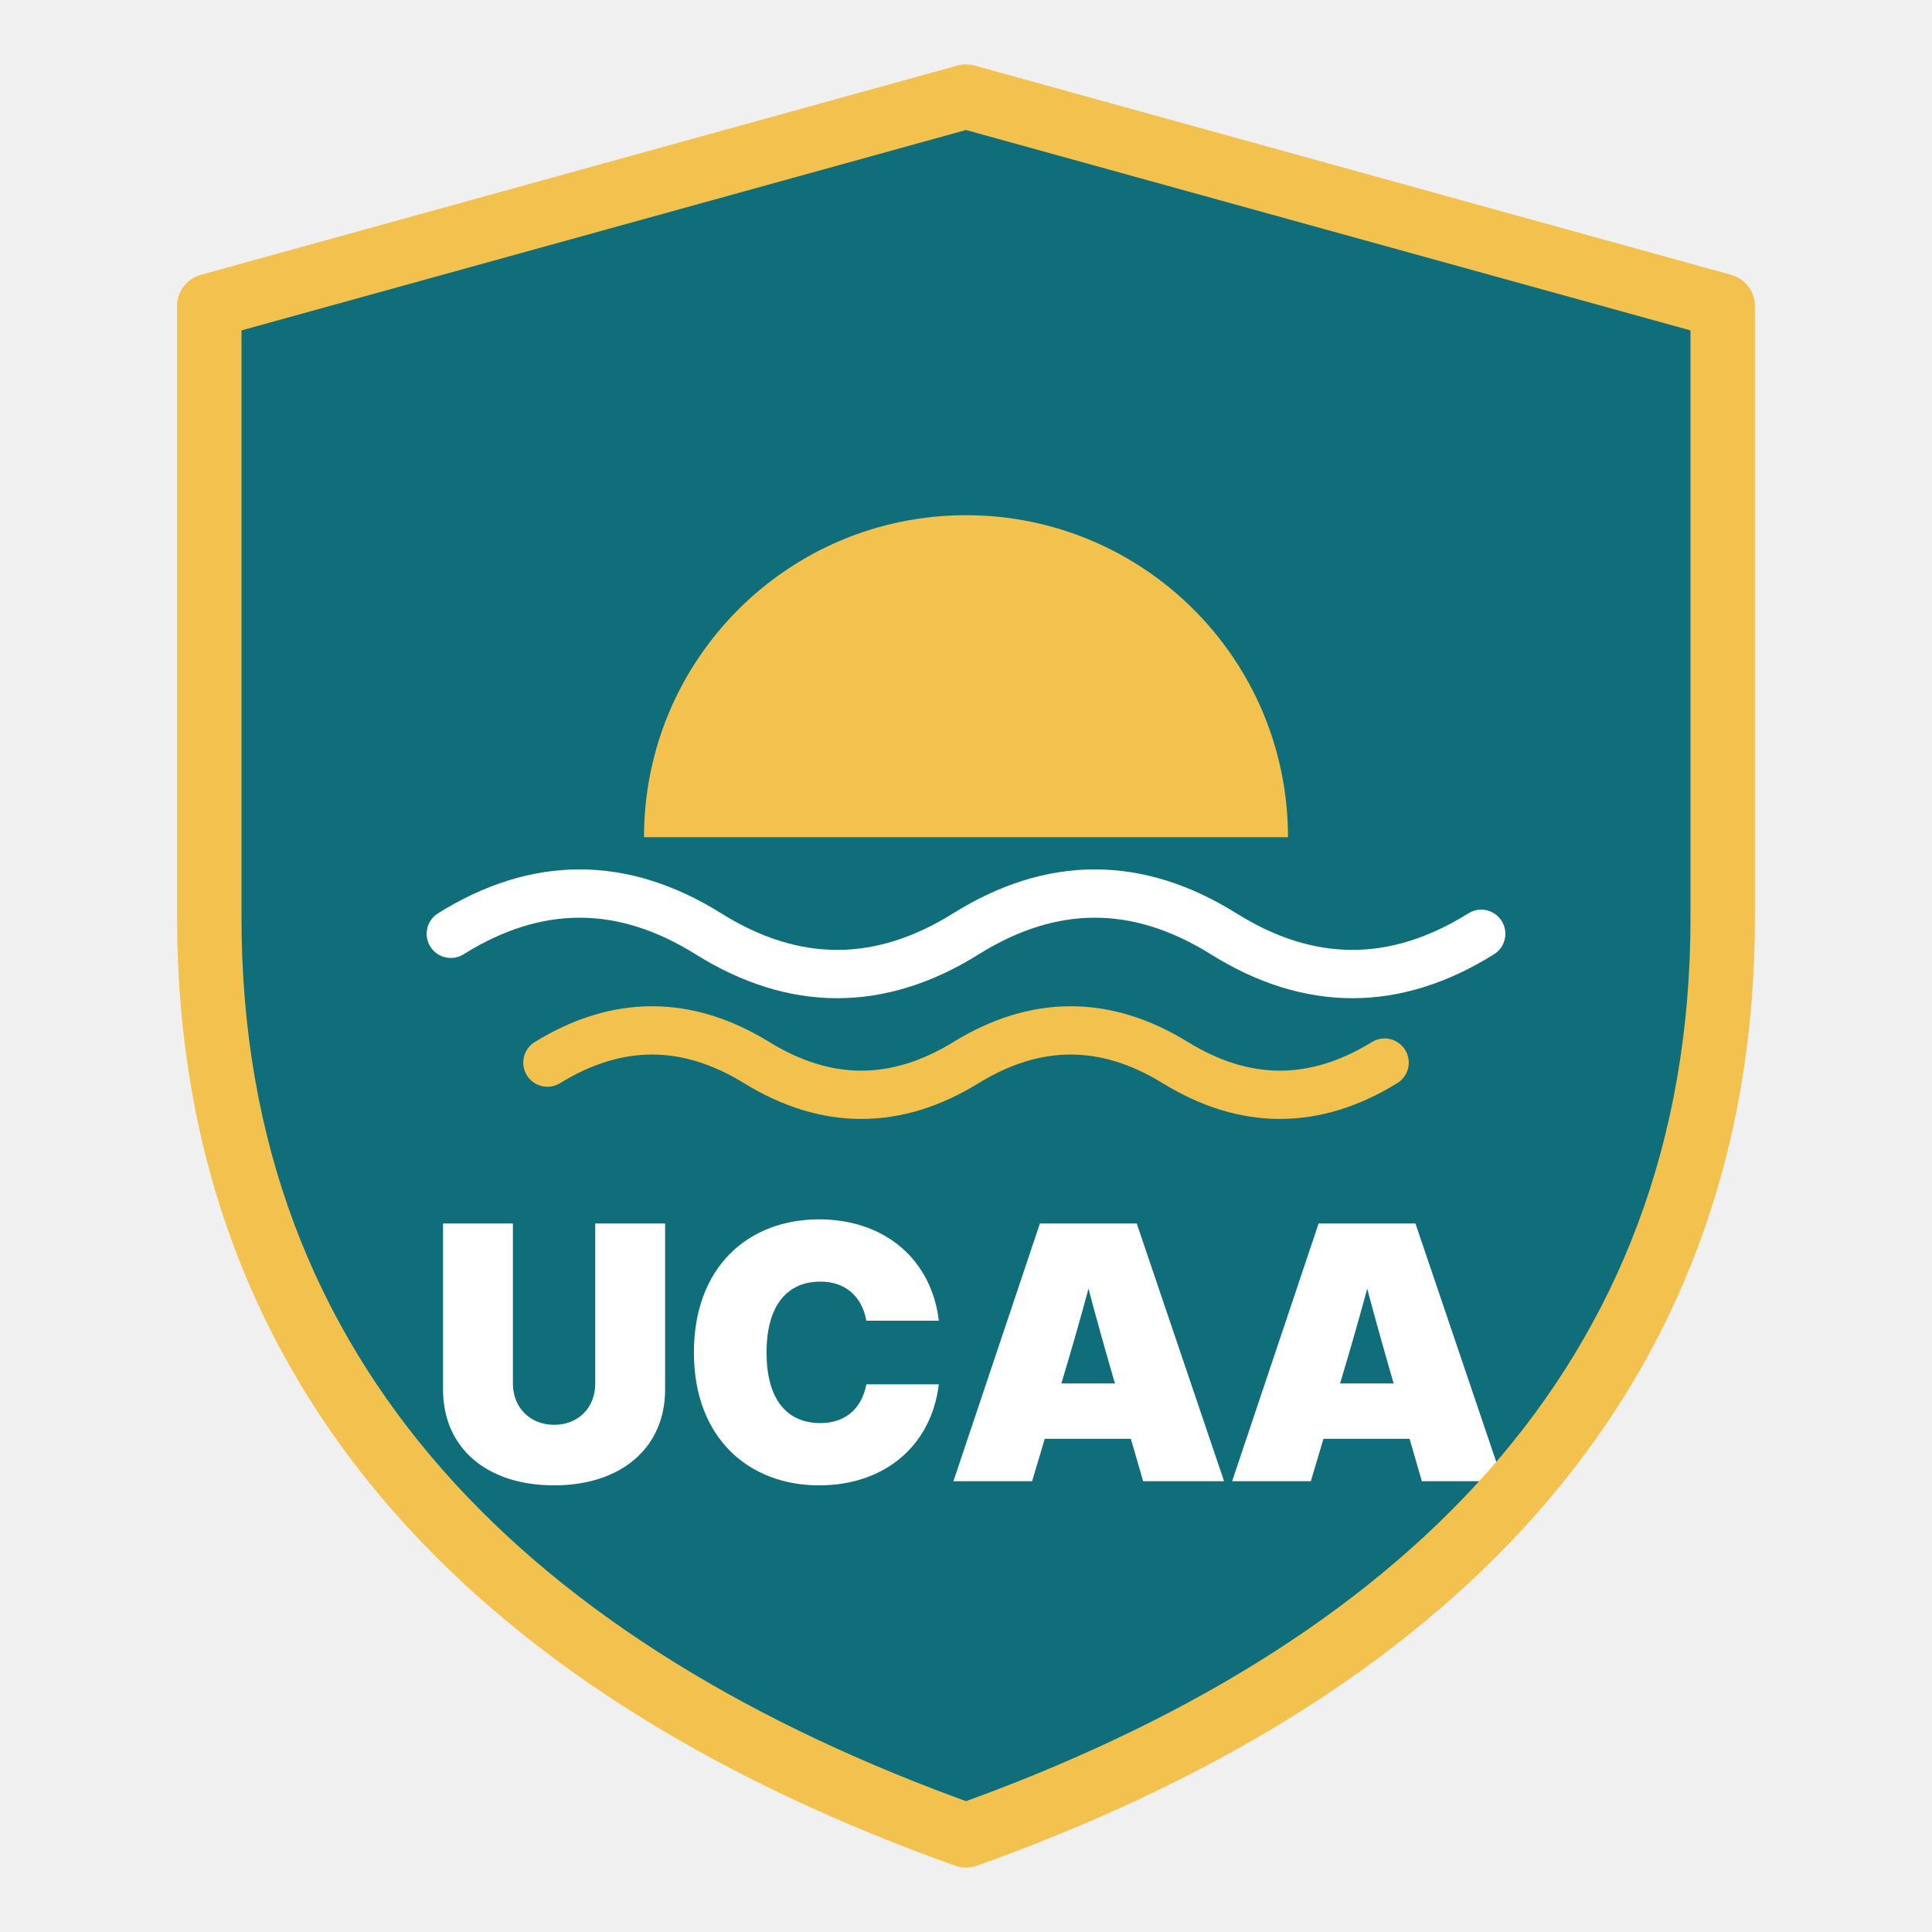
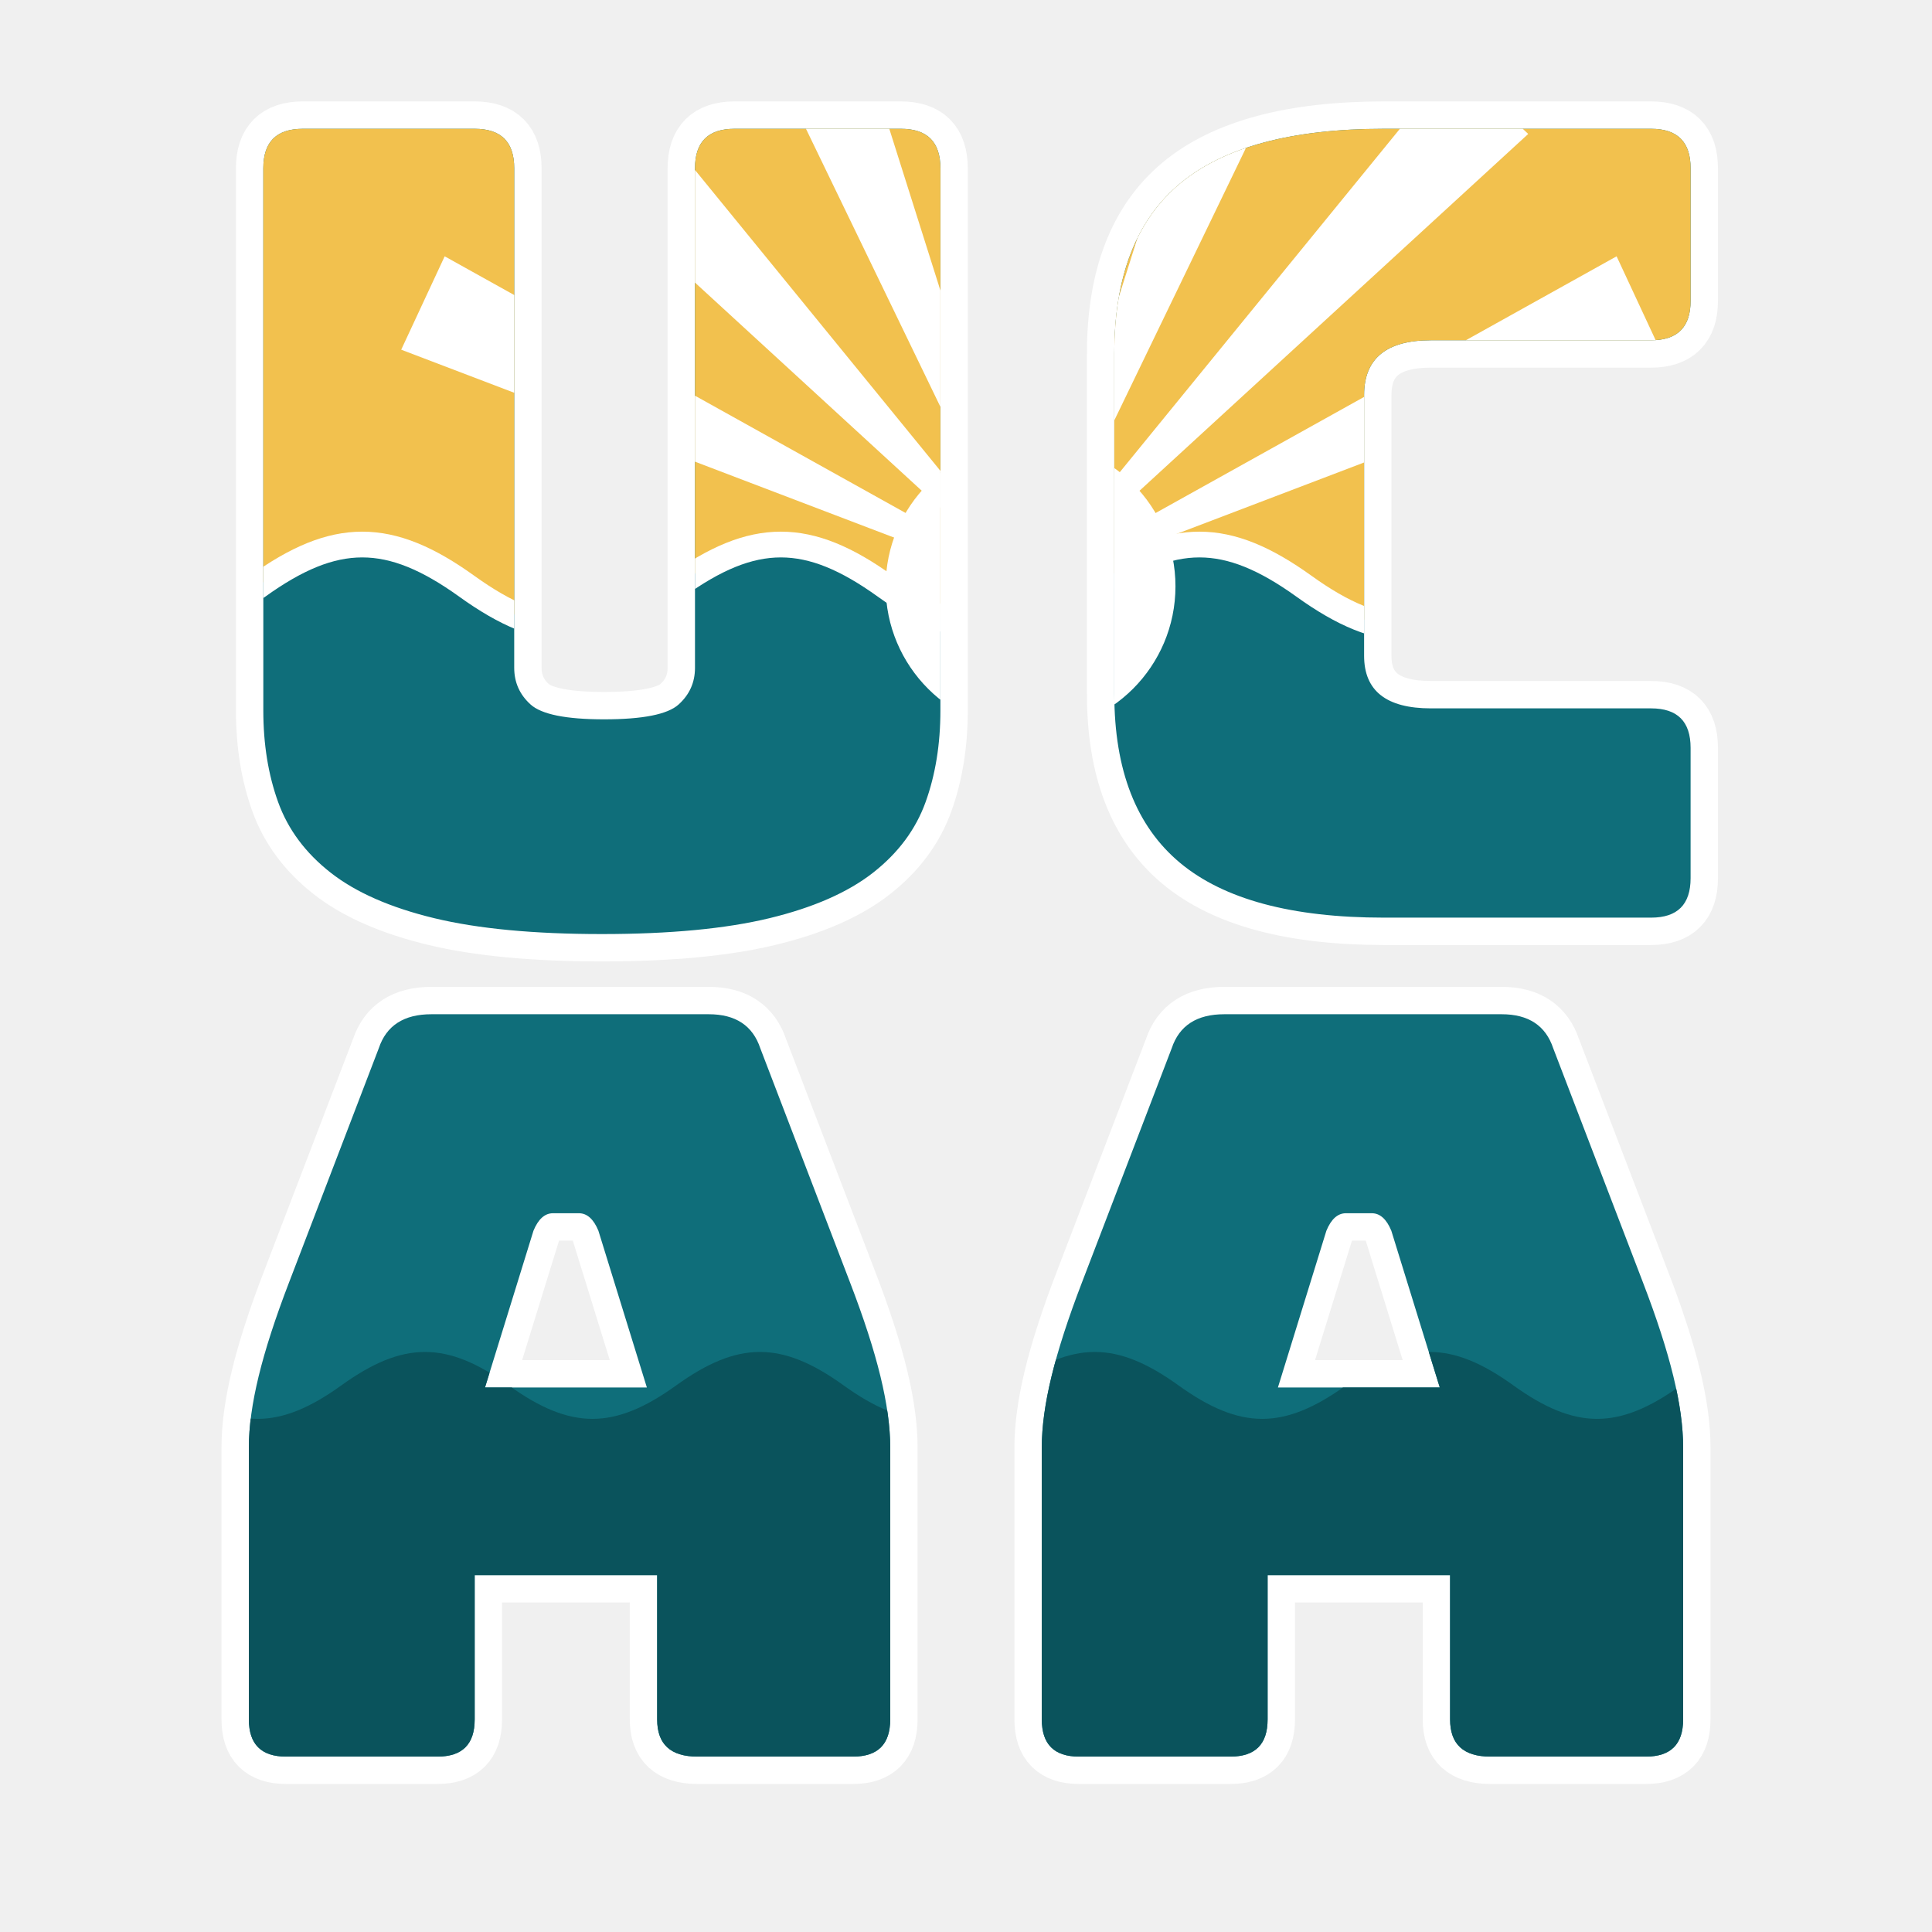
<svg xmlns="http://www.w3.org/2000/svg" viewBox="0 0 120 120" width="120" height="120">
  <defs>
    <clipPath id="u">
-       <path d="M60 6 L107 19 V57 C107 86 88 104 60 114 C32 104 13 86 13 57 V19 Z" />
+       <path d="M58.41 44.134Q58.41 47.265 57.491 49.816Q56.572 52.368 54.225 54.206Q51.877 56.043 47.794 57.03Q43.711 58.016 37.382 58.016Q31.054 58.016 26.971 57.03Q22.888 56.043 20.54 54.206Q18.193 52.368 17.274 49.816Q16.355 47.265 16.355 44.134V10.45Q16.355 8.0 18.805 8.0H29.489Q31.939 8.0 31.939 10.45V41.48Q31.939 42.841 32.959 43.76Q33.98 44.679 37.519 44.679Q41.125 44.679 42.146 43.76Q43.167 42.841 43.167 41.48V10.45Q43.167 8.0 45.616 8.0H55.96Q58.41 8.0 58.41 10.45Z M102.556 56.996H85.952Q77.378 56.996 73.295 53.593Q69.212 50.191 69.212 43.114V21.95Q69.212 14.805 73.295 11.402Q77.378 8.0 85.952 8.0H102.556Q105.006 8.0 105.006 10.45V18.684Q105.006 21.134 102.556 21.134H88.878Q84.727 21.134 84.727 24.536V40.732Q84.727 43.998 88.878 43.998H102.556Q105.006 43.998 105.006 46.448V54.546Q105.006 56.996 102.556 56.996Z M29.483 106.8Q29.483 109.105 27.178 109.105H17.764Q15.458 109.105 15.458 106.8V89.893Q15.458 87.972 16.067 85.474Q16.675 82.976 17.956 79.646L23.527 65.109Q24.232 62.996 26.793 62.996H44.021Q46.518 62.996 47.223 65.109L52.794 79.646Q54.075 82.976 54.683 85.474Q55.292 87.972 55.292 89.893V106.8Q55.292 109.105 52.986 109.105H43.316Q40.818 109.105 40.818 106.8V97.834H29.483ZM33.134 76.444 30.124 86.179H40.178L37.168 76.444Q36.72 75.356 35.951 75.356H34.35Q33.582 75.356 33.134 76.444Z M78.733 106.8Q78.733 109.105 76.428 109.105H67.014Q64.708 109.105 64.708 106.8V89.893Q64.708 87.972 65.317 85.474Q65.925 82.976 67.206 79.646L72.777 65.109Q73.482 62.996 76.043 62.996H93.271Q95.768 62.996 96.473 65.109L102.044 79.646Q103.325 82.976 103.933 85.474Q104.542 87.972 104.542 89.893V106.8Q104.542 109.105 102.236 109.105H92.566Q90.068 109.105 90.068 106.8V97.834H78.733ZM82.384 76.444 79.374 86.179H89.428L86.418 76.444Q85.97 75.356 85.201 75.356H83.6Q82.832 75.356 82.384 76.444Z" />
+     </clipPath>
+     <clipPath id="us">
+       <path d="M58.41 44.134Q58.41 47.265 57.491 49.816Q56.572 52.368 54.225 54.206Q51.877 56.043 47.794 57.03Q43.711 58.016 37.382 58.016Q31.054 58.016 26.971 57.03Q22.888 56.043 20.54 54.206Q18.193 52.368 17.274 49.816Q16.355 47.265 16.355 44.134V10.45Q16.355 8.0 18.805 8.0H29.489Q31.939 8.0 31.939 10.45V41.48Q31.939 42.841 32.959 43.76Q33.98 44.679 37.519 44.679Q41.125 44.679 42.146 43.76Q43.167 42.841 43.167 41.48V10.45Q43.167 8.0 45.616 8.0H55.96Q58.41 8.0 58.41 10.45Z M102.556 56.996H85.952Q77.378 56.996 73.295 53.593Q69.212 50.191 69.212 43.114V21.95Q69.212 14.805 73.295 11.402Q77.378 8.0 85.952 8.0H102.556Q105.006 8.0 105.006 10.45V18.684Q105.006 21.134 102.556 21.134H88.878Q84.727 21.134 84.727 24.536V40.732Q84.727 43.998 88.878 43.998H102.556Q105.006 43.998 105.006 46.448V54.546Q105.006 56.996 102.556 56.996Z" />
    </clipPath>
  </defs>
-   <path d="M60 6 L107 19 V57 C107 86 88 104 60 114 C32 104 13 86 13 57 V19 Z" fill="#0F6E7A" />
+   <path d="M58.41 44.134Q58.41 47.265 57.491 49.816Q56.572 52.368 54.225 54.206Q51.877 56.043 47.794 57.03Q43.711 58.016 37.382 58.016Q31.054 58.016 26.971 57.03Q22.888 56.043 20.54 54.206Q18.193 52.368 17.274 49.816Q16.355 47.265 16.355 44.134V10.45Q16.355 8.0 18.805 8.0H29.489Q31.939 8.0 31.939 10.45V41.48Q31.939 42.841 32.959 43.76Q33.98 44.679 37.519 44.679Q41.125 44.679 42.146 43.76Q43.167 42.841 43.167 41.48V10.45Q43.167 8.0 45.616 8.0H55.96Q58.41 8.0 58.41 10.45Z M102.556 56.996H85.952Q77.378 56.996 73.295 53.593Q69.212 50.191 69.212 43.114V21.95Q69.212 14.805 73.295 11.402Q77.378 8.0 85.952 8.0H102.556Q105.006 8.0 105.006 10.45V18.684Q105.006 21.134 102.556 21.134H88.878Q84.727 21.134 84.727 24.536V40.732Q84.727 43.998 88.878 43.998H102.556Q105.006 43.998 105.006 46.448V54.546Q105.006 56.996 102.556 56.996Z M29.483 106.8Q29.483 109.105 27.178 109.105H17.764Q15.458 109.105 15.458 106.8V89.893Q15.458 87.972 16.067 85.474Q16.675 82.976 17.956 79.646L23.527 65.109Q24.232 62.996 26.793 62.996H44.021Q46.518 62.996 47.223 65.109L52.794 79.646Q54.075 82.976 54.683 85.474Q55.292 87.972 55.292 89.893V106.8Q55.292 109.105 52.986 109.105H43.316Q40.818 109.105 40.818 106.8V97.834H29.483ZM33.134 76.444 30.124 86.179H40.178L37.168 76.444Q36.72 75.356 35.951 75.356H34.35Q33.582 75.356 33.134 76.444Z M78.733 106.8Q78.733 109.105 76.428 109.105H67.014Q64.708 109.105 64.708 106.8V89.893Q64.708 87.972 65.317 85.474Q65.925 82.976 67.206 79.646L72.777 65.109Q73.482 62.996 76.043 62.996H93.271Q95.768 62.996 96.473 65.109L102.044 79.646Q103.325 82.976 103.933 85.474Q104.542 87.972 104.542 89.893V106.8Q104.542 109.105 102.236 109.105H92.566Q90.068 109.105 90.068 106.8V97.834H78.733ZM82.384 76.444 79.374 86.179H89.428L86.418 76.444Q85.97 75.356 85.201 75.356H83.6Q82.832 75.356 82.384 76.444Z" fill="#FFFFFF" stroke="#FFFFFF" stroke-width="3.4" stroke-linejoin="round" />
  <g clip-path="url(#u)">
-     <circle cx="60" cy="52" r="20" fill="#F2C14E" />
-     <rect x="0" y="52" width="120" height="70" fill="#0F6E7A" />
-     <path fill="none" stroke="#FFFFFF" stroke-width="3" stroke-linecap="round" d="M28 58 q8 -5 16 0 t16 0 t16 0 t16 0" />
-     <path fill="none" stroke="#F2C14E" stroke-width="3" stroke-linecap="round" d="M34 66 q6.5 -4 13 0 t13 0 t13 0 t13 0" />
+     <rect x="-10" y="-10" width="140" height="140" fill="#0F6E7A" />
+     <path d="M-10 36.417 c4.81 -3.46 8.19 -3.46 13.00 0 c4.81 3.46 8.19 3.46 13.00 0 c4.81 -3.46 8.19 -3.46 13.00 0 c4.81 3.46 8.19 3.46 13.00 0 c4.81 -3.46 8.19 -3.46 13.00 0 c4.81 3.46 8.19 3.46 13.00 0 c4.81 -3.46 8.19 -3.46 13.00 0 c4.81 3.46 8.19 3.46 13.00 0 c4.81 -3.46 8.19 -3.46 13.00 0 c4.81 3.46 8.19 3.46 13.00 0 c4.81 -3.46 8.19 -3.46 13.00 0 V-10 H-10 Z" fill="#F2C14E" />
+     <path d="M-10 86.05 c3.85 2.77 6.55 2.77 10.40 0 c3.85 -2.77 6.55 -2.77 10.40 0 c3.85 2.77 6.55 2.77 10.40 0 c3.85 -2.77 6.55 -2.77 10.40 0 c3.85 2.77 6.55 2.77 10.40 0 c3.85 -2.77 6.55 -2.77 10.40 0 c3.85 2.77 6.55 2.77 10.40 0 c3.85 -2.77 6.55 -2.77 10.40 0 c3.85 2.77 6.55 2.77 10.40 0 c3.85 -2.77 6.55 -2.77 10.40 0 c3.85 2.77 6.55 2.77 10.40 0 c3.85 -2.77 6.55 -2.77 10.40 0 c3.85 2.77 6.55 2.77 10.40 0 c3.85 -2.77 6.55 -2.77 10.40 0 V140 H-10 Z" fill="#0A535C" />
+     <path d="M-10 36.417 c4.81 -3.46 8.19 -3.46 13.00 0 c4.81 3.46 8.19 3.46 13.00 0 c4.81 -3.46 8.19 -3.46 13.00 0 c4.81 3.46 8.19 3.46 13.00 0 c4.81 -3.46 8.19 -3.46 13.00 0 c4.81 3.46 8.19 3.46 13.00 0 c4.81 -3.46 8.19 -3.46 13.00 0 c4.81 3.46 8.19 3.46 13.00 0 c4.81 -3.46 8.19 -3.46 13.00 0 c4.81 3.46 8.19 3.46 13.00 0 c4.81 -3.46 8.19 -3.46 13.00 0" fill="none" stroke="#FFFFFF" stroke-width="1.6" />
  </g>
-   <path fill="#FFFFFF" d="M34.414 92.258C38.593 92.258 41.311 89.916 41.311 86.307V75.994H36.971V85.941C36.971 87.435 35.918 88.498 34.414 88.498C32.932 88.498 31.857 87.424 31.857 85.941V75.994H27.518V86.307C27.518 89.927 30.225 92.258 34.414 92.258Z M50.877 92.258C54.97 92.258 57.859 89.766 58.311 85.984H53.81C53.53 87.488 52.499 88.391 50.963 88.391C48.782 88.391 47.611 86.801 47.611 84.008C47.611 81.204 48.793 79.604 50.963 79.604C52.499 79.604 53.541 80.517 53.81 82.031H58.311C57.87 78.25 54.97 75.736 50.877 75.736C46.505 75.736 43.1 78.658 43.1 84.008C43.1 89.314 46.505 92.258 50.877 92.258Z M59.219 92.0H64.106L64.891 89.368H70.24L71.003 92.0H76.03L70.605 75.994H64.59ZM65.922 85.931 65.965 85.791C66.545 83.857 67.082 81.988 67.608 80.044C68.124 81.988 68.65 83.857 69.209 85.791L69.252 85.931Z M76.53 92.0H81.418L82.202 89.368H87.552L88.314 92.0H93.342L87.917 75.994H81.901ZM83.233 85.931 83.276 85.791C83.856 83.857 84.394 81.988 84.92 80.044C85.436 81.988 85.962 83.857 86.521 85.791L86.563 85.931Z" />
-   <path d="M60 6 L107 19 V57 C107 86 88 104 60 114 C32 104 13 86 13 57 V19 Z" fill="none" stroke="#F2C14E" stroke-width="4" stroke-linejoin="round" />
+   <g clip-path="url(#us)">
+     <polygon points="57.37,34.09 57.97,32.82 27.62,15.92 24.92,21.72" fill="#FFFFFF" />
+     <polygon points="58.70,31.81 59.72,30.85 37.76,3.93 33.11,8.32" fill="#FFFFFF" />
+     <polygon points="60.78,30.17 62.08,29.65 51.61,-3.47 45.66,-1.10" fill="#FFFFFF" />
+     <polygon points="63.31,29.42 64.71,29.42 67.21,-5.23 60.81,-5.23" fill="#FFFFFF" />
+     <polygon points="65.95,29.65 67.25,30.17 82.36,-1.10 76.42,-3.47" fill="#FFFFFF" />
+     <polygon points="68.31,30.85 69.33,31.81 94.92,8.32 90.27,3.93" fill="#FFFFFF" />
+     <polygon points="70.06,32.82 70.65,34.09 103.11,21.72 100.41,15.92" fill="#FFFFFF" />
+     <circle cx="64.01" cy="36.417" r="9" fill="#FFFFFF" />
+   </g>
</svg>
